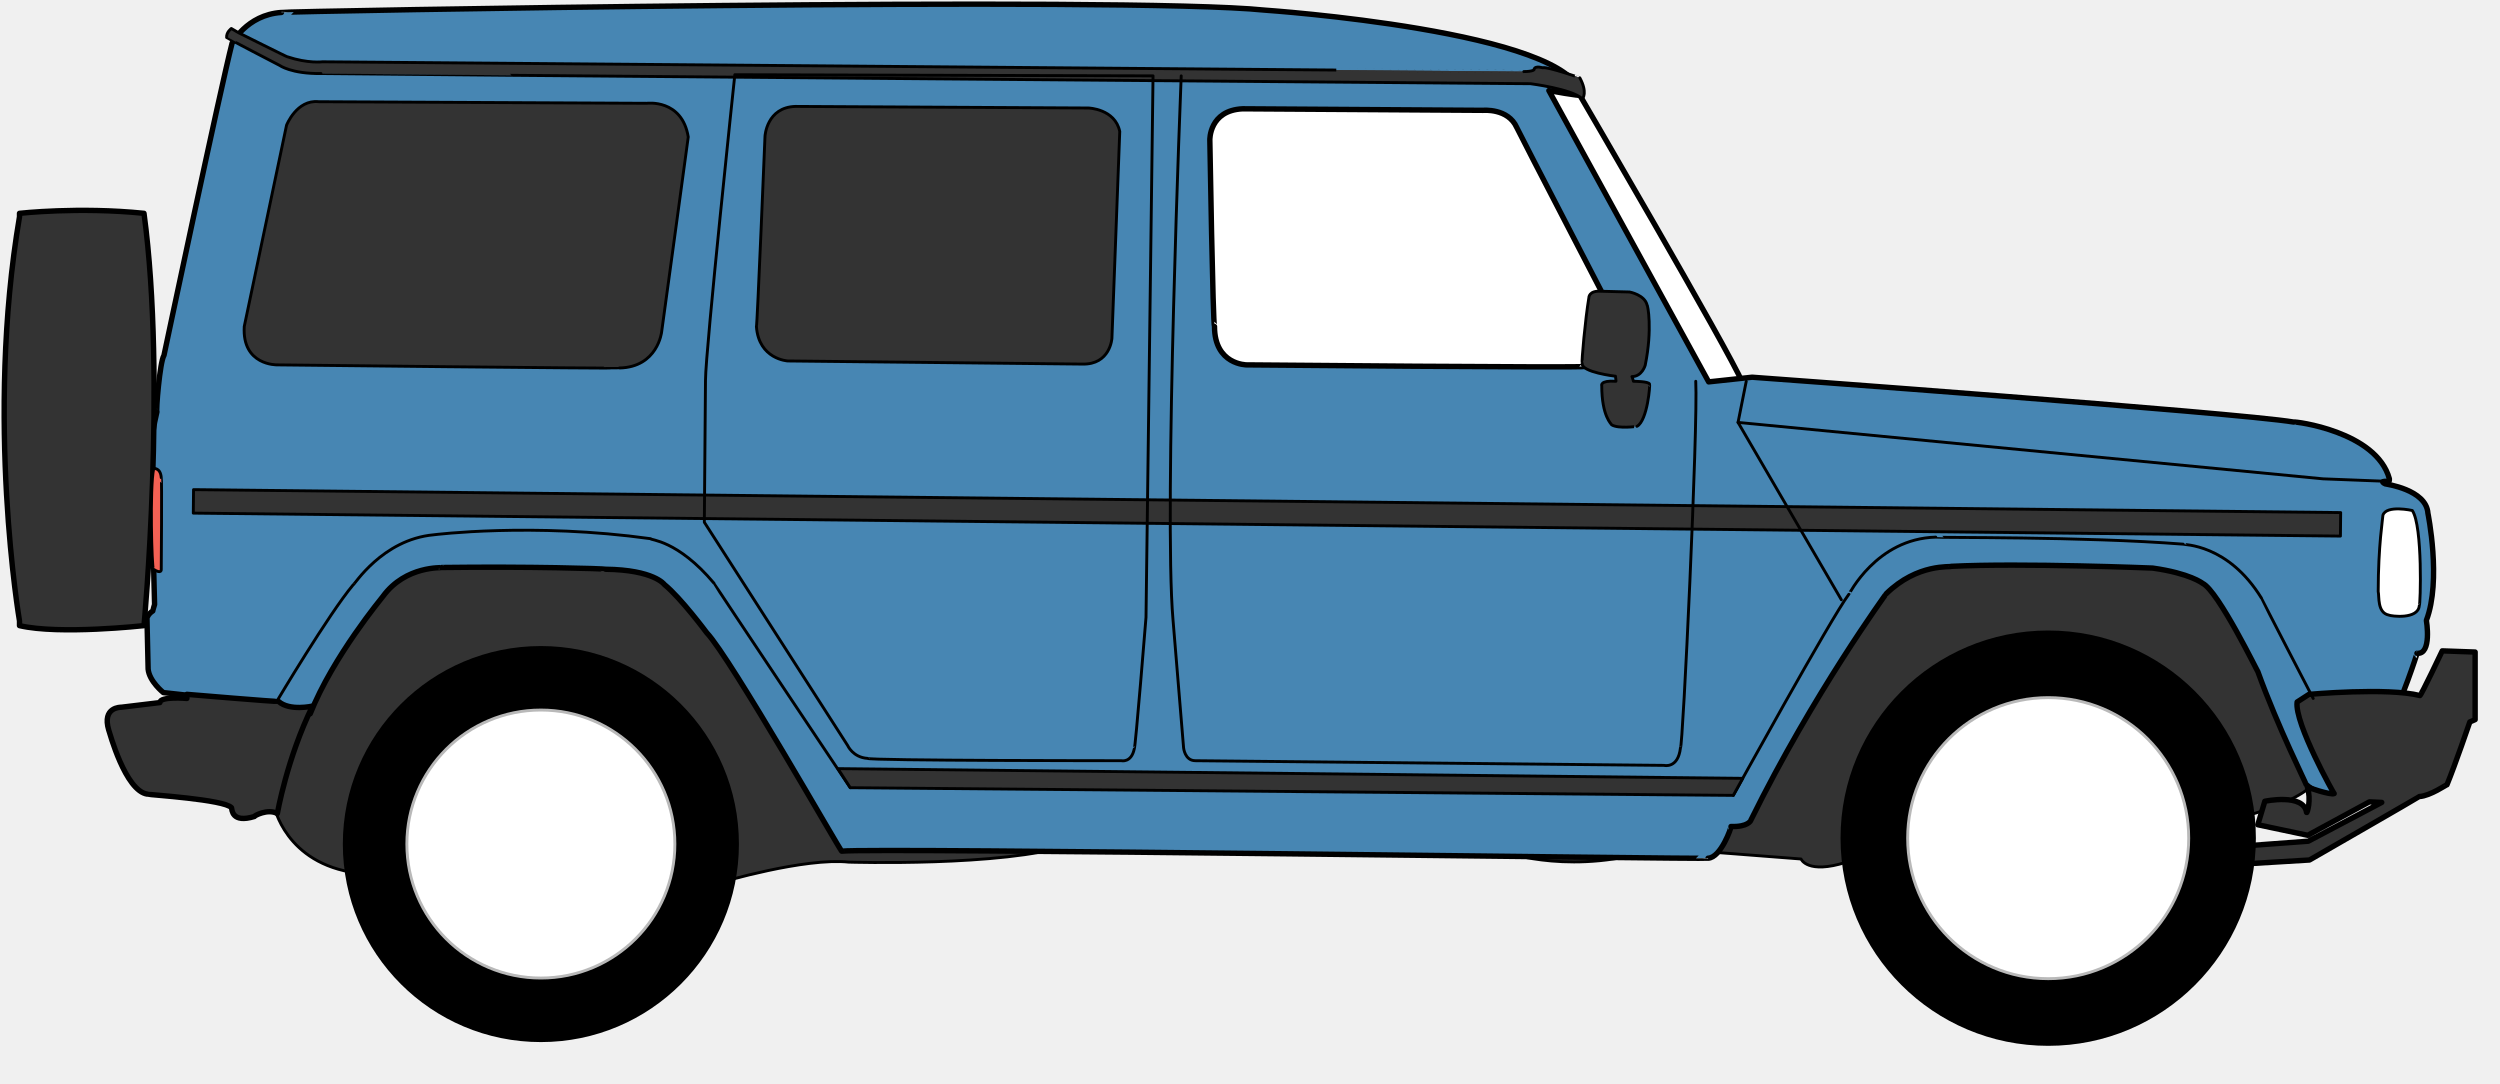
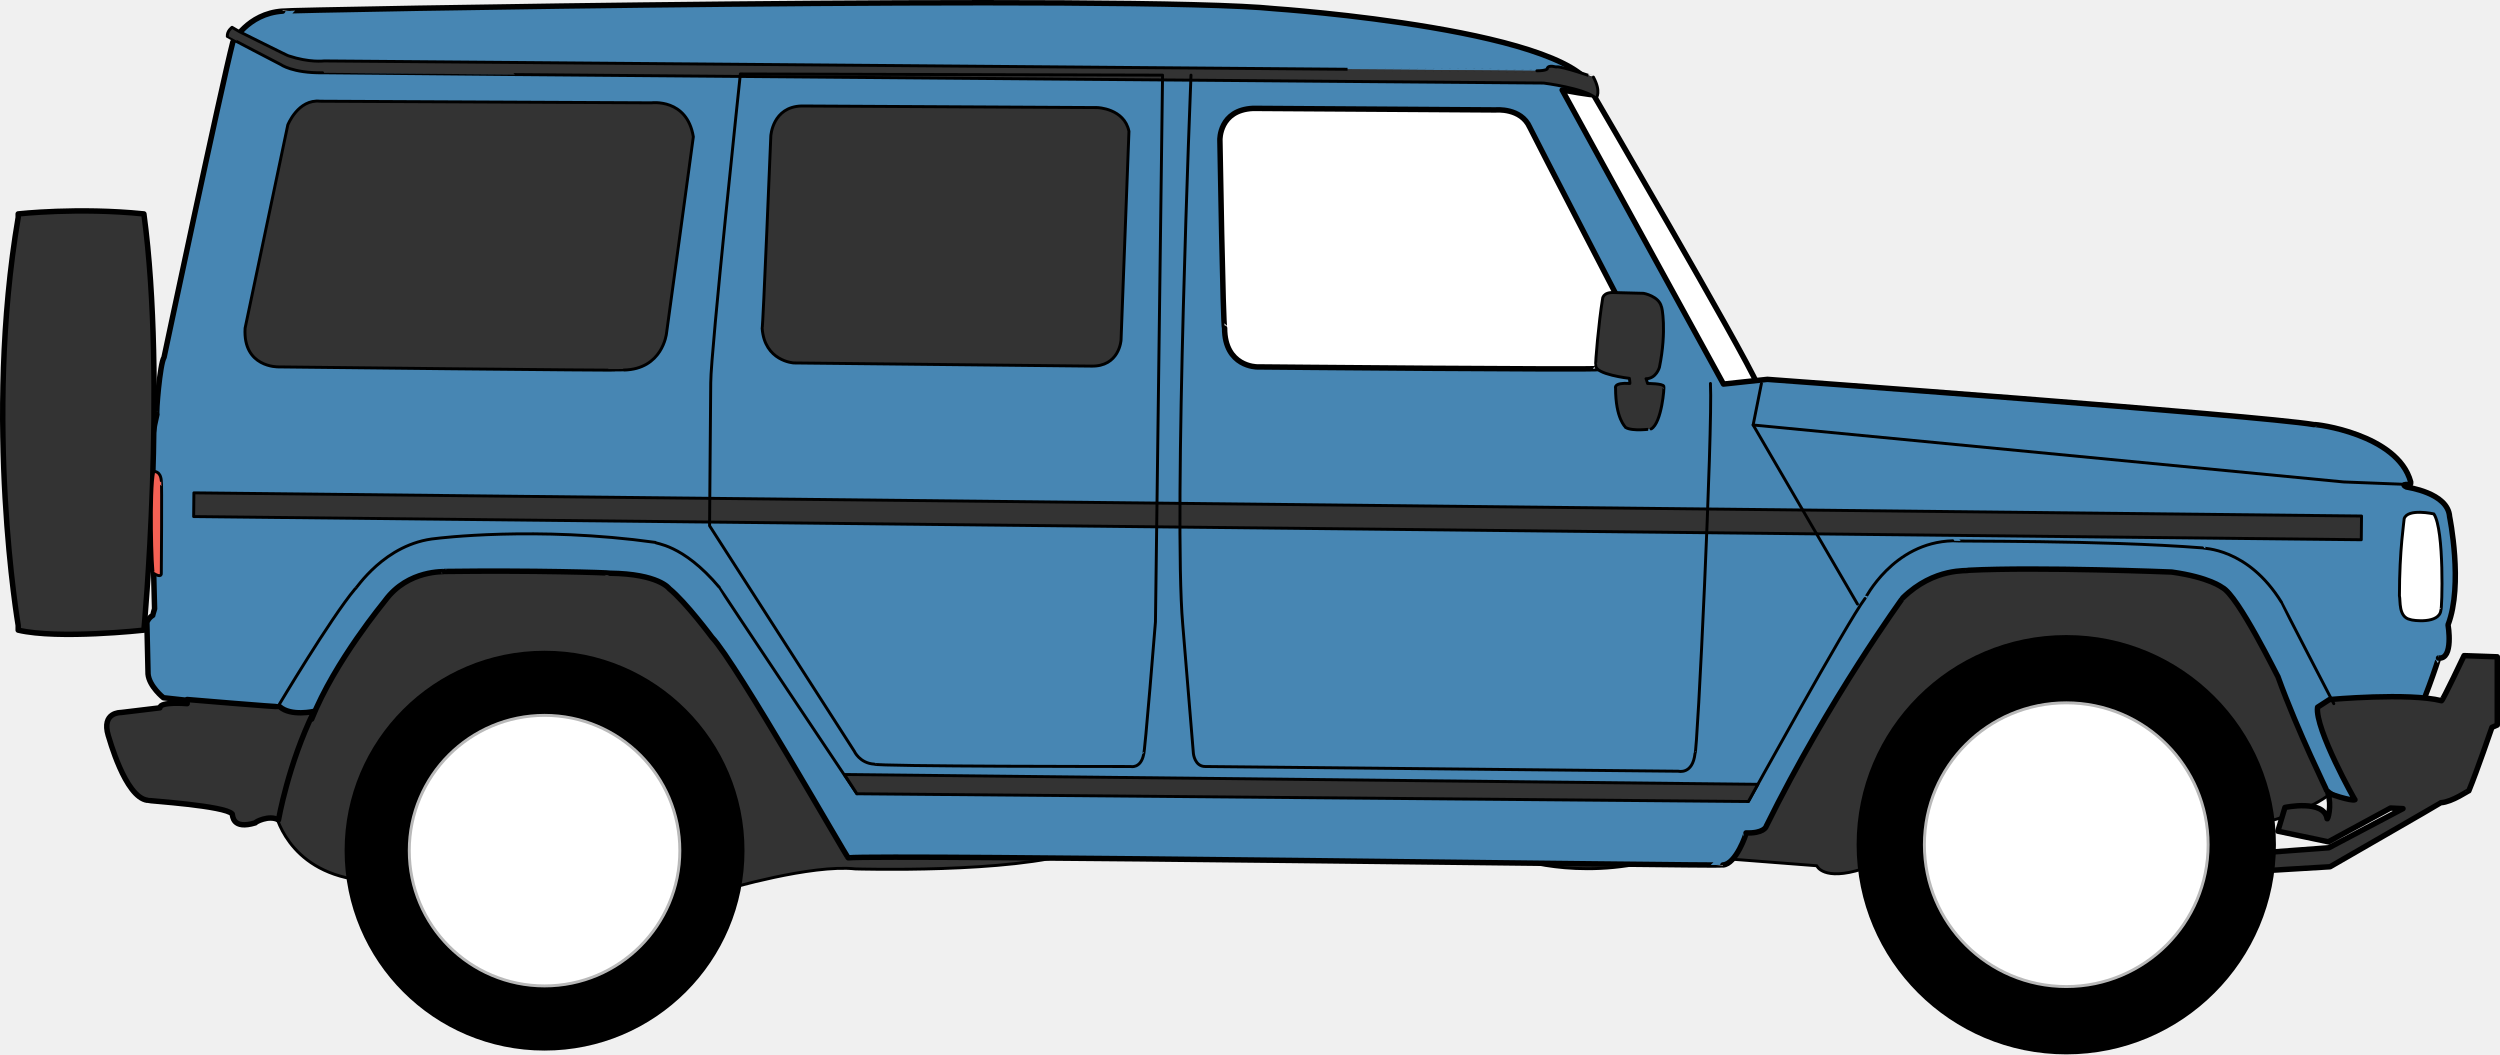
- <svg xmlns="http://www.w3.org/2000/svg" id="svg208" style="fill-rule:evenodd;clip-rule:evenodd;stroke-linecap:round;stroke-linejoin:round;" xml:space="preserve" version="1.1" viewBox="0 0 60 26" height="100%" width="100%">
-   <g id="cat_4x4_suv_crossover">
-     <g id="g61">
-       <clipPath id="_clip1">
-         <rect id="rect2" height="25.066" width="59.436" y="0.034" x="0.034" />
-       </clipPath>
-       <g id="g59" clip-path="url(#_clip1)">
-         <path id="path5" style="fill:url(#_Linear2);fill-rule:nonzero;" d="M36.708,1.934l4.018,7.4c0,0 1.099,-0.112 1.099,-0.141c-0.352,-0.817 -3.933,-6.949 -3.933,-6.949c-0.314,-0.281 -0.667,-0.339 -0.905,-0.339c-0.168,0 -0.279,0.029 -0.279,0.029Z" />
-         <path id="path7" style="fill:#ffffff;stroke:#000;stroke-width:0.13px" d="M37.892,2.244c0,0 3.581,6.132 3.933,6.949c0,0.029 -1.099,0.141 -1.099,0.141l-4.018,-7.4c0,0 0.649,-0.169 1.184,0.31Z" />
-         <path id="path9" style="fill:#333333;fill-rule:nonzero;stroke:#000;stroke-width:0.07px" d="M6.576,19.338c0,0 0.263,1.39 1.992,1.616l8.721,0.226c0,0 2.03,-0.602 3.082,-0.489c0,0 3.721,0.113 5.3,-0.413c0,0.037 10.488,0.188 10.488,0.188c0,0 1.654,0.564 3.646,-0.113c0.037,0 3.42,0.263 3.42,0.263c0,0 0.151,0.376 1.09,0.075c0.075,0.037 9.511,-1.09 9.511,-1.09c0,0 2.18,-0.526 1.879,-1.353c0,0.113 -1.203,-5.714 -1.203,-5.714l-12.254,-0.676l-35.785,0.488c0,0 -0.864,6.428 0.113,6.992Z" />
-         <path id="path11" style="fill:#4786b3;fill-rule:nonzero;fill-opacity:1" d="M6.755,0.299c-0.837,0.056 -1.185,0.744 -1.185,0.733c-0.282,1.102 -1.635,7.499 -1.635,7.499c-0.098,0.141 -0.197,1.353 -0.169,1.353c-0.324,1.339 -0.099,2.594 -0.084,2.608c-0.015,0.634 0.028,2.016 0.028,2.016c0,0 -0.043,0.141 -0.043,0.155c-0.112,0.07 -0.14,0.169 -0.14,0.169l0.028,1.226c0.028,0.297 0.366,0.564 0.366,0.564l0.508,0.056c0,0 0,0.437 -0.014,0.494c-0.014,0.056 3.03,-0.029 3.03,-0.042c0.55,-1.382 1.732,-2.793 1.748,-2.82c0.55,-0.747 1.424,-0.676 1.41,-0.691c2.1,-0.027 3.918,0.029 3.932,0.043c1.161,0.014 1.41,0.366 1.41,0.366c0.399,0.325 1.015,1.156 1.015,1.156c0.578,0.606 3.242,5.3 3.242,5.244c0.398,-0.046 6.484,0.016 11.969,0.078c4.625,0.052 8.823,0.104 8.823,0.091c0.31,-0.014 0.563,-0.747 0.55,-0.761c0.408,0.014 0.478,-0.141 0.478,-0.156c1.509,-3.058 3.257,-5.44 3.243,-5.426c0.761,-0.747 1.564,-0.635 1.564,-0.662c1.692,-0.085 4.835,0.042 4.835,0.042c0.902,0.127 1.198,0.366 1.198,0.366c0.374,0.176 1.34,2.166 1.325,2.115c0.494,1.367 1.184,2.734 1.156,2.706c0.338,0.338 1.212,0.352 1.212,0.352c0,0 0.903,-2.015 0.874,-2.015c0.17,-0.24 0.592,-1.48 0.578,-1.48c0.366,0.042 0.226,-0.79 0.226,-0.79c0.366,-0.958 0.038,-2.57 0.038,-2.57c-0.038,-0.574 -1.02,-0.7 -1.025,-0.705c-0.136,-0.065 0,-0.061 0,-0.061c0.146,0.014 0.085,-0.047 0.099,-0.061c-0.31,-1.142 -2.279,-1.381 -2.298,-1.362c-1.353,-0.226 -12.996,-1.076 -12.996,-1.076l-1.044,0.112l-3.834,-6.991c0,0 0.762,0.14 0.776,0.112c-0.211,-1.536 -7.598,-2.044 -7.598,-2.044c-1.021,-0.105 -3.703,-0.142 -6.91,-0.142c-7.068,0 -16.686,0.179 -16.686,0.199Zm-1.185,0.733c0,0 0.001,0 0.001,0c-0.001,0 -0.001,0 -0.001,0Z" />
-         <path id="path13" style="fill:none;stroke:#000;stroke-width:0.13px;" d="M3.935,8.531c0,0 1.354,-6.399 1.636,-7.499c-0.009,0.027 0.338,-0.677 1.184,-0.733c0,-0.029 20.326,-0.395 23.596,-0.056c0,0 7.386,0.507 7.598,2.043c-0.014,0.028 -0.776,-0.112 -0.776,-0.112l3.835,6.991l1.043,-0.112c0,0 11.643,0.85 12.996,1.076c0.019,-0.019 1.988,0.221 2.298,1.362c-0.014,0.014 0.047,0.075 -0.099,0.061c0,0 -0.136,-0.004 0,0.061c0.005,0.005 0.987,0.132 1.024,0.705c0,0 0.329,1.612 -0.037,2.57c0,0 0.14,0.832 -0.226,0.79c0.014,0 -0.408,1.241 -0.578,1.479c0.029,0 -0.874,2.016 -0.874,2.016c0,0 -0.874,-0.014 -1.212,-0.352c0.028,0.028 -0.662,-1.339 -1.156,-2.706c0.015,0.051 -0.951,-1.939 -1.325,-2.115c0,0 -0.296,-0.239 -1.198,-0.366c0,0 -3.143,-0.127 -4.835,-0.042c0,0.028 -0.803,-0.085 -1.564,0.662c0.014,-0.014 -1.734,2.368 -3.243,5.427c0,0.014 -0.07,0.169 -0.478,0.155c0.013,0.014 -0.24,0.747 -0.55,0.761c0,0.028 -20.059,-0.254 -20.792,-0.169c0,0.056 -2.664,-4.638 -3.242,-5.244c0,0 -0.616,-0.831 -1.015,-1.156c0,0 -0.249,-0.352 -1.41,-0.366c-0.014,-0.014 -1.832,-0.07 -3.932,-0.042c0.014,0.014 -0.86,-0.057 -1.41,0.69c-0.016,0.027 -1.198,1.438 -1.748,2.82c0,0.013 -3.044,0.098 -3.03,0.042c0.014,-0.056 0.014,-0.494 0.014,-0.494l-0.508,-0.056c0,0 -0.338,-0.268 -0.366,-0.564l-0.028,-1.226c0,0 0.028,-0.099 0.14,-0.169c0,-0.014 0.043,-0.156 0.043,-0.156c0,0 -0.043,-1.381 -0.028,-2.015c-0.015,-0.014 -0.24,-1.269 0.084,-2.608c-0.028,0 0.071,-1.212 0.169,-1.353Z" />
-         <path id="path15" style="fill:#333333;fill-rule:nonzero" d="M58.078,16.693c-0.775,-0.198 -2.664,-0.029 -2.664,-0.029l-0.283,0.184c-0.068,0.496 0.86,2.165 0.888,2.198c-0.07,0.041 -0.617,-0.137 -0.642,-0.162c0.097,0.31 -0.006,0.656 -0.02,0.614c-0.07,-0.466 -1.001,-0.268 -1.001,-0.268l-0.169,0.564l1.198,0.253l1.48,-0.803l0.297,0.014l-1.763,0.931l-1.888,0.141l0.056,0.422l1.861,-0.112c0,0 2.622,-1.509 2.635,-1.523c0.269,-0.014 0.663,-0.296 0.663,-0.282c0.198,-0.479 0.55,-1.508 0.55,-1.508l0.127,-0.056l0,-1.621l-0.789,-0.029c0,0 -0.508,1.072 -0.536,1.072Zm-2.701,2.191c0,-0.001 -0.001,-0.001 -0.001,-0.002c0,0 0,0.001 0.001,0.002Z" />
-         <clipPath id="_clip5">
-           <rect id="rect17" height="25.066" width="59.436" y="0.034" x="0.034" />
+ <svg xmlns="http://www.w3.org/2000/svg" id="svg208" style="clip-rule:evenodd;fill-rule:evenodd;stroke-linecap:round;stroke-linejoin:round" xml:space="preserve" version="1.1" viewBox="0 0 355.666 150" height="150" width="355.666">
+   <g transform="translate(-0.03530557,-0.03459962)" id="cat_4x4_suv_crossover">
+     <g transform="matrix(5.984345,0,0,5.984345,-0.1759751,-0.1724565)" id="g964">
+       <g id="g61">
+         <clipPath id="_clip1">
+           <rect x="0.034" y="0.034" width="59.436" height="25.066" id="rect2" />
        </clipPath>
-         <g id="g22" clip-path="url(#_clip5)">
-           <path id="path20" style="fill:none;stroke:#000;stroke-width:0.13px;" d="M55.131,16.848l0.283,-0.183c0,0 1.888,-0.17 2.664,0.028c0.028,0 0.536,-1.072 0.536,-1.072l0.789,0.028l0,1.622l-0.127,0.056c0,0 -0.352,1.029 -0.549,1.508c0,-0.014 -0.396,0.267 -0.663,0.282c-0.014,0.014 -2.636,1.523 -2.636,1.523l-1.861,0.112l-0.056,-0.423l1.888,-0.14l1.763,-0.931l-0.296,-0.014l-1.48,0.803l-1.199,-0.253l0.169,-0.564c0,0 0.931,-0.198 1.001,0.268c0.014,0.042 0.118,-0.306 0.019,-0.616c-0.014,0.014 0.573,0.207 0.644,0.164c0.014,0.043 -0.959,-1.691 -0.889,-2.198Z" />
+         <g clip-path="url(#_clip1)" id="g59">
+           <path d="m 36.708,1.934 4.018,7.4 c 0,0 1.099,-0.112 1.099,-0.141 C 41.473,8.376 37.892,2.244 37.892,2.244 37.578,1.963 37.225,1.905 36.987,1.905 c -0.168,0 -0.279,0.029 -0.279,0.029 z" style="fill:url(#_Linear2);fill-rule:nonzero" id="path5" />
+           <path d="m 37.892,2.244 c 0,0 3.581,6.132 3.933,6.949 0,0.029 -1.099,0.141 -1.099,0.141 l -4.018,-7.4 c 0,0 0.649,-0.169 1.184,0.31 z" style="fill:#ffffff;stroke:#000000;stroke-width:0.13px" id="path7" />
+           <path d="m 6.576,19.338 c 0,0 0.263,1.39 1.992,1.616 l 8.721,0.226 c 0,0 2.03,-0.602 3.082,-0.489 0,0 3.721,0.113 5.3,-0.413 0,0.037 10.488,0.188 10.488,0.188 0,0 1.654,0.564 3.646,-0.113 0.037,0 3.42,0.263 3.42,0.263 0,0 0.151,0.376 1.09,0.075 0.075,0.037 9.511,-1.09 9.511,-1.09 0,0 2.18,-0.526 1.879,-1.353 0,0.113 -1.203,-5.714 -1.203,-5.714 L 42.248,11.858 6.463,12.346 c 0,0 -0.864,6.428 0.113,6.992 z" style="fill:#333333;fill-rule:nonzero;stroke:#000000;stroke-width:0.07px" id="path9" />
+           <path d="M 6.755,0.299 C 5.918,0.355 5.57,1.043 5.57,1.032 5.288,2.134 3.935,8.531 3.935,8.531 3.837,8.672 3.738,9.884 3.766,9.884 c -0.324,1.339 -0.099,2.594 -0.084,2.608 -0.015,0.634 0.028,2.016 0.028,2.016 0,0 -0.043,0.141 -0.043,0.155 -0.112,0.07 -0.14,0.169 -0.14,0.169 l 0.028,1.226 c 0.028,0.297 0.366,0.564 0.366,0.564 l 0.508,0.056 c 0,0 0,0.437 -0.014,0.494 -0.014,0.056 3.03,-0.029 3.03,-0.042 0.55,-1.382 1.732,-2.793 1.748,-2.82 0.55,-0.747 1.424,-0.676 1.41,-0.691 2.1,-0.027 3.918,0.029 3.932,0.043 1.161,0.014 1.41,0.366 1.41,0.366 0.399,0.325 1.015,1.156 1.015,1.156 0.578,0.606 3.242,5.3 3.242,5.244 0.398,-0.046 6.484,0.016 11.969,0.078 4.625,0.052 8.823,0.104 8.823,0.091 0.31,-0.014 0.563,-0.747 0.55,-0.761 0.408,0.014 0.478,-0.141 0.478,-0.156 1.509,-3.058 3.257,-5.44 3.243,-5.426 0.761,-0.747 1.564,-0.635 1.564,-0.662 1.692,-0.085 4.835,0.042 4.835,0.042 0.902,0.127 1.198,0.366 1.198,0.366 0.374,0.176 1.34,2.166 1.325,2.115 0.494,1.367 1.184,2.734 1.156,2.706 0.338,0.338 1.212,0.352 1.212,0.352 0,0 0.903,-2.015 0.874,-2.015 0.17,-0.24 0.592,-1.48 0.578,-1.48 0.366,0.042 0.226,-0.79 0.226,-0.79 0.366,-0.958 0.038,-2.57 0.038,-2.57 -0.038,-0.574 -1.02,-0.7 -1.025,-0.705 -0.136,-0.065 0,-0.061 0,-0.061 0.146,0.014 0.085,-0.047 0.099,-0.061 C 57.035,10.349 55.066,10.11 55.047,10.129 53.694,9.903 42.051,9.053 42.051,9.053 L 41.007,9.165 37.173,2.174 c 0,0 0.762,0.14 0.776,0.112 C 37.738,0.75 30.351,0.242 30.351,0.242 29.33,0.137 26.648,0.1 23.441,0.1 16.373,0.1 6.755,0.279 6.755,0.299 Z M 5.57,1.032 c 0,0 10e-4,0 10e-4,0 -10e-4,0 -10e-4,0 -10e-4,0 z" style="fill:#4786b3;fill-opacity:1;fill-rule:nonzero" id="path11" />
+           <path d="m 3.935,8.531 c 0,0 1.354,-6.399 1.636,-7.499 -0.009,0.027 0.338,-0.677 1.184,-0.733 0,-0.029 20.326,-0.395 23.596,-0.056 0,0 7.386,0.507 7.598,2.043 -0.014,0.028 -0.776,-0.112 -0.776,-0.112 l 3.835,6.991 1.043,-0.112 c 0,0 11.643,0.85 12.996,1.076 0.019,-0.019 1.988,0.221 2.298,1.362 -0.014,0.014 0.047,0.075 -0.099,0.061 0,0 -0.136,-0.004 0,0.061 0.005,0.005 0.987,0.132 1.024,0.705 0,0 0.329,1.612 -0.037,2.57 0,0 0.14,0.832 -0.226,0.79 0.014,0 -0.408,1.241 -0.578,1.479 0.029,0 -0.874,2.016 -0.874,2.016 0,0 -0.874,-0.014 -1.212,-0.352 0.028,0.028 -0.662,-1.339 -1.156,-2.706 0.015,0.051 -0.951,-1.939 -1.325,-2.115 0,0 -0.296,-0.239 -1.198,-0.366 0,0 -3.143,-0.127 -4.835,-0.042 0,0.028 -0.803,-0.085 -1.564,0.662 0.014,-0.014 -1.734,2.368 -3.243,5.427 0,0.014 -0.07,0.169 -0.478,0.155 0.013,0.014 -0.24,0.747 -0.55,0.761 0,0.028 -20.059,-0.254 -20.792,-0.169 0,0.056 -2.664,-4.638 -3.242,-5.244 0,0 -0.616,-0.831 -1.015,-1.156 0,0 -0.249,-0.352 -1.41,-0.366 -0.014,-0.014 -1.832,-0.07 -3.932,-0.042 0.014,0.014 -0.86,-0.057 -1.41,0.69 -0.016,0.027 -1.198,1.438 -1.748,2.82 0,0.013 -3.044,0.098 -3.03,0.042 0.014,-0.056 0.014,-0.494 0.014,-0.494 L 3.921,16.622 c 0,0 -0.338,-0.268 -0.366,-0.564 L 3.527,14.832 c 0,0 0.028,-0.099 0.14,-0.169 0,-0.014 0.043,-0.156 0.043,-0.156 0,0 -0.043,-1.381 -0.028,-2.015 -0.015,-0.014 -0.24,-1.269 0.084,-2.608 -0.028,0 0.071,-1.212 0.169,-1.353 z" style="fill:none;stroke:#000000;stroke-width:0.13px" id="path13" />
+           <path d="m 58.078,16.693 c -0.775,-0.198 -2.664,-0.029 -2.664,-0.029 l -0.283,0.184 c -0.068,0.496 0.86,2.165 0.888,2.198 -0.07,0.041 -0.617,-0.137 -0.642,-0.162 0.097,0.31 -0.006,0.656 -0.02,0.614 -0.07,-0.466 -1.001,-0.268 -1.001,-0.268 l -0.169,0.564 1.198,0.253 1.48,-0.803 0.297,0.014 -1.763,0.931 -1.888,0.141 0.056,0.422 1.861,-0.112 c 0,0 2.622,-1.509 2.635,-1.523 0.269,-0.014 0.663,-0.296 0.663,-0.282 0.198,-0.479 0.55,-1.508 0.55,-1.508 l 0.127,-0.056 V 15.65 l -0.789,-0.029 c 0,0 -0.508,1.072 -0.536,1.072 z m -2.701,2.191 c 0,-0.001 -0.001,-0.001 -0.001,-0.002 0,0 0,10e-4 0.001,0.002 z" style="fill:#333333;fill-rule:nonzero" id="path15" />
+           <clipPath id="_clip5">
+             <rect x="0.034" y="0.034" width="59.436" height="25.066" id="rect17" />
+           </clipPath>
+           <g clip-path="url(#_clip5)" id="g22">
+             <path d="m 55.131,16.848 0.283,-0.183 c 0,0 1.888,-0.17 2.664,0.028 0.028,0 0.536,-1.072 0.536,-1.072 l 0.789,0.028 v 1.622 l -0.127,0.056 c 0,0 -0.352,1.029 -0.549,1.508 0,-0.014 -0.396,0.267 -0.663,0.282 -0.014,0.014 -2.636,1.523 -2.636,1.523 l -1.861,0.112 -0.056,-0.423 1.888,-0.14 1.763,-0.931 -0.296,-0.014 -1.48,0.803 -1.199,-0.253 0.169,-0.564 c 0,0 0.931,-0.198 1.001,0.268 0.014,0.042 0.118,-0.306 0.019,-0.616 -0.014,0.014 0.573,0.207 0.644,0.164 0.014,0.043 -0.959,-1.691 -0.889,-2.198 z" style="fill:none;stroke:#000000;stroke-width:0.13px" id="path20" />
+           </g>
+           <path d="m 29.036,3.362 c 0,0 0.075,4.474 0.112,4.474 0,0.921 0.771,0.921 0.771,0.921 0,0 8.138,0.074 8.138,0.037 1.09,-0.019 0.94,-0.714 0.94,-0.714 0,0 -2.575,-4.962 -2.594,-5.018 -0.207,-0.47 -0.808,-0.414 -0.808,-0.414 l -5.77,-0.037 c -0.809,0.038 -0.789,0.751 -0.789,0.751 z" style="fill:#ffffff;fill-rule:nonzero" id="path24" />
+           <path d="m 29.825,2.611 5.77,0.037 c 0,0 0.601,-0.056 0.808,0.414 0.019,0.056 2.594,5.018 2.594,5.018 0,0 0.15,0.695 -0.94,0.714 0,0.038 -8.138,-0.037 -8.138,-0.037 0,0 -0.771,0 -0.771,-0.921 -0.037,0 -0.112,-4.474 -0.112,-4.474 0,0 -0.019,-0.713 0.789,-0.751 z" style="fill:none;stroke:#000000;stroke-width:0.13px" id="path26" />
+           <path d="m 18.36,3.269 c 0,0 -0.188,4.604 -0.207,4.567 0.057,0.789 0.752,0.826 0.752,0.826 l 7.067,0.076 c 0.676,0.019 0.714,-0.621 0.714,-0.621 0,0 0.188,-4.924 0.188,-4.961 C 26.761,2.611 26.122,2.592 26.122,2.592 L 19.093,2.554 C 18.398,2.573 18.36,3.269 18.36,3.269 Z" style="fill:#333333;fill-opacity:1;fill-rule:nonzero" id="path28" />
+           <path d="m 19.093,2.554 7.029,0.038 c 0,0 0.64,0.019 0.752,0.564 0,0.037 -0.188,4.962 -0.188,4.962 0,0 -0.037,0.639 -0.714,0.62 L 18.906,8.663 c 0,0 -0.696,-0.038 -0.752,-0.827 0.018,0.037 0.206,-4.567 0.206,-4.567 0,0 0.038,-0.696 0.733,-0.715 z" style="fill:none;stroke:#000000;stroke-width:0.07px" id="path30" />
+           <path d="M 6.877,3.005 5.862,7.836 c -0.057,0.939 0.789,0.921 0.789,0.921 0,0 8.195,0.093 8.213,0.075 0.921,-0.019 1.015,-0.865 1.015,-0.865 0,0 0.639,-4.661 0.639,-4.68 -0.15,-0.92 -0.996,-0.808 -0.996,-0.808 L 7.647,2.441 C 7.624,2.439 7.602,2.438 7.58,2.438 7.1,2.438 6.877,3.005 6.877,3.005 Z" style="fill:#333333;fill-opacity:1;fill-rule:nonzero" id="path32" />
+           <g id="g45">
+             <clipPath id="_clip9">
+               <rect x="0.034" y="0.034" width="59.436" height="25.066" id="rect34" />
+             </clipPath>
+             <g clip-path="url(#_clip9)" id="g43">
+               <path d="m 7.647,2.441 7.875,0.038 c 0,0 0.846,-0.112 0.996,0.808 0,0.019 -0.639,4.68 -0.639,4.68 0,0 -0.094,0.846 -1.015,0.865 C 14.846,8.85 6.651,8.757 6.651,8.757 c 0,0 -0.846,0.018 -0.789,-0.921 L 6.877,3.005 c 0,0 0.244,-0.62 0.77,-0.564 z" style="fill:none;stroke:#000000;stroke-width:0.07px" id="path37" />
+               <path d="m 8.228,20.257 c 0,-2.625 2.128,-4.752 4.753,-4.752 2.624,0 4.753,2.127 4.753,4.752 0,2.625 -2.129,4.753 -4.753,4.753 -2.625,0 -4.753,-2.128 -4.753,-4.753" style="fill-rule:nonzero" id="path39" />
+               <path d="m 44.173,20.115 c 0,-2.752 2.231,-4.983 4.984,-4.983 2.753,0 4.984,2.231 4.984,4.983 0,2.754 -2.231,4.985 -4.984,4.985 -2.753,0 -4.984,-2.231 -4.984,-4.985" style="fill-rule:nonzero" id="path41" />
+             </g>
+           </g>
+           <path d="m 9.765,20.257 c 0,1.776 1.44,3.216 3.216,3.216 1.776,0 3.216,-1.44 3.216,-3.216 0,-1.776 -1.44,-3.216 -3.216,-3.216 -1.776,0 -3.216,1.44 -3.216,3.216 z" style="fill:#ffffff;fill-rule:nonzero" id="path47" />
+           <path d="m 9.765,20.257 c 0,-1.776 1.44,-3.216 3.216,-3.216 1.776,0 3.216,1.44 3.216,3.216 0,1.776 -1.44,3.216 -3.216,3.216 -1.776,0 -3.216,-1.44 -3.216,-3.216 z" style="fill:none;stroke:#b9b9b9;stroke-width:0.07px" id="path49" />
+           <path d="m 45.784,20.116 c 0,1.863 1.51,3.372 3.373,3.372 1.863,0 3.373,-1.509 3.373,-3.372 0,-1.862 -1.51,-3.373 -3.373,-3.373 -1.863,0 -3.373,1.511 -3.373,3.373 z" style="fill:#ffffff;fill-rule:nonzero" id="path51" />
+           <path d="m 45.784,20.116 c 0,-1.862 1.51,-3.373 3.374,-3.373 1.862,0 3.371,1.511 3.371,3.373 0,1.863 -1.509,3.372 -3.371,3.372 -1.864,0 -3.374,-1.509 -3.374,-3.372 z" style="fill:none;stroke:#b9b9b9;stroke-width:0.07px" id="path53" />
+           <path d="m 4.485,16.763 c 0,0 -0.648,-0.057 -0.648,0.099 l -0.93,0.112 c 0,0 -0.466,-0.014 -0.297,0.55 0.014,0.029 0.395,1.466 0.931,1.536 0.028,0.015 1.846,0.127 2.016,0.325 0.014,0.042 0,0.381 0.549,0.211 -0.014,-0.014 0.324,-0.197 0.55,-0.07 0,0 0.23,-1.326 0.845,-2.58 0,0 -0.549,0.127 -0.817,-0.113 -0.028,0.015 -2.199,-0.169 -2.199,-0.169 z" style="fill:#333333;fill-rule:nonzero" id="path55" />
+           <path d="m 7.501,16.946 c 0,0 -0.549,0.127 -0.817,-0.112 -0.028,0.014 -2.199,-0.17 -2.199,-0.17 v 0.099 c 0,0 -0.648,-0.057 -0.648,0.099 l -0.93,0.112 c 0,0 -0.466,-0.013 -0.297,0.55 0.014,0.029 0.395,1.466 0.931,1.536 0.028,0.015 1.846,0.128 2.015,0.325 0.014,0.042 0,0.38 0.55,0.211 -0.014,-0.014 0.324,-0.197 0.55,-0.07 0,0 0.23,-1.326 0.845,-2.58 z" style="fill:none;stroke:#000000;stroke-width:0.13px" id="path57" />
        </g>
-         <path id="path24" style="fill:#ffffff;fill-rule:nonzero" d="M29.036,3.362c0,0 0.075,4.474 0.112,4.474c0,0.921 0.771,0.921 0.771,0.921c0,0 8.138,0.074 8.138,0.037c1.09,-0.019 0.94,-0.714 0.94,-0.714c0,0 -2.575,-4.962 -2.594,-5.018c-0.207,-0.47 -0.808,-0.414 -0.808,-0.414l-5.77,-0.037c-0.809,0.038 -0.789,0.751 -0.789,0.751Z" />
-         <path id="path26" style="fill:none;stroke:#000;stroke-width:0.13px;" d="M29.825,2.611l5.77,0.037c0,0 0.601,-0.056 0.808,0.414c0.019,0.056 2.594,5.018 2.594,5.018c0,0 0.15,0.695 -0.94,0.714c0,0.038 -8.138,-0.037 -8.138,-0.037c0,0 -0.771,0 -0.771,-0.921c-0.037,0 -0.112,-4.474 -0.112,-4.474c0,0 -0.019,-0.713 0.789,-0.751Z" />
-         <path id="path28" style="fill:#333333;fill-rule:nonzero;fill-opacity:1" d="M18.36,3.269c0,0 -0.188,4.604 -0.207,4.567c0.057,0.789 0.752,0.826 0.752,0.826l7.067,0.076c0.676,0.019 0.714,-0.621 0.714,-0.621c0,0 0.188,-4.924 0.188,-4.961c-0.113,-0.545 -0.752,-0.564 -0.752,-0.564l-7.029,-0.038c-0.695,0.019 -0.733,0.715 -0.733,0.715Z" />
-         <path id="path30" style="fill:none;stroke:#000;stroke-width:0.07px;" d="M19.093,2.554l7.029,0.038c0,0 0.64,0.019 0.752,0.564c0,0.037 -0.188,4.962 -0.188,4.962c0,0 -0.037,0.639 -0.714,0.62l-7.066,-0.075c0,0 -0.696,-0.038 -0.752,-0.827c0.018,0.037 0.206,-4.567 0.206,-4.567c0,0 0.038,-0.696 0.733,-0.715Z" />
-         <path id="path32" style="fill:#333333;fill-rule:nonzero;fill-opacity:1" d="M6.877,3.005l-1.015,4.831c-0.057,0.939 0.789,0.921 0.789,0.921c0,0 8.195,0.093 8.213,0.075c0.921,-0.019 1.015,-0.865 1.015,-0.865c0,0 0.639,-4.661 0.639,-4.68c-0.15,-0.92 -0.996,-0.808 -0.996,-0.808l-7.875,-0.038c-0.023,-0.002 -0.045,-0.003 -0.067,-0.003c-0.48,0 -0.703,0.567 -0.703,0.567Z" />
-         <g id="g45">
-           <clipPath id="_clip9">
-             <rect id="rect34" height="25.066" width="59.436" y="0.034" x="0.034" />
+       </g>
+       <path d="m 0.468,5.12 v 0.084 c -0.827,4.869 0,9.698 0,9.698 v 0.113 c 0.958,0.226 2.988,0 2.988,0 0,0 0.545,-5.864 0,-9.895 C 2.936,5.067 2.431,5.049 1.988,5.049 1.103,5.049 0.468,5.12 0.468,5.12 Z" style="fill:#333333;fill-rule:nonzero" id="path63" />
+       <g id="g116">
+         <clipPath id="_clip14">
+           <rect x="0.034" y="0.034" width="59.436" height="25.066" id="rect65" />
+         </clipPath>
+         <g clip-path="url(#_clip14)" id="g114">
+           <path d="m 3.456,15.015 c 0,0 -2.03,0.225 -2.988,0 v -0.113 c 0,0 -0.827,-4.83 0,-9.698 V 5.12 c 0,0 1.428,-0.16 2.988,0 0.545,4.031 0,9.895 0,9.895 z" style="fill:none;stroke:#000000;stroke-width:0.13px" id="path68" />
+           <clipPath id="_clip15">
+             <path d="M 4.639,12.315 56.17,12.866 56.176,12.302 4.645,11.751 Z" id="path70" />
          </clipPath>
-           <g id="g43" clip-path="url(#_clip9)">
-             <path id="path37" style="fill:none;stroke:#000;stroke-width:0.07px;" d="M7.647,2.441l7.875,0.038c0,0 0.846,-0.112 0.996,0.808c0,0.019 -0.639,4.68 -0.639,4.68c0,0 -0.094,0.846 -1.015,0.865c-0.018,0.018 -8.213,-0.075 -8.213,-0.075c0,0 -0.846,0.018 -0.789,-0.921l1.015,-4.831c0,0 0.244,-0.62 0.77,-0.564Z" />
-             <path id="path39" style="fill-rule:nonzero;" d="M8.228,20.257c0,-2.625 2.128,-4.752 4.753,-4.752c2.624,0 4.753,2.127 4.753,4.752c0,2.625 -2.129,4.753 -4.753,4.753c-2.625,0 -4.753,-2.128 -4.753,-4.753" />
-             <path id="path41" style="fill-rule:nonzero;" d="M44.173,20.115c0,-2.752 2.231,-4.983 4.984,-4.983c2.753,0 4.984,2.231 4.984,4.983c0,2.754 -2.231,4.985 -4.984,4.985c-2.753,0 -4.984,-2.231 -4.984,-4.985" />
+           <g clip-path="url(#_clip15)" id="g75">
+             <path d="m 4.639,12.315 0.006,-0.564 51.531,0.551 -0.006,0.564 z" style="fill:url(#_Linear16);fill-rule:nonzero" id="path73" />
          </g>
+           <path d="M 56.17,12.866 4.639,12.315 4.645,11.751 56.176,12.302 Z" style="fill:#333333;stroke:#000000;stroke-width:0.07px" id="path77" />
+           <clipPath id="_clip17">
+             <path d="m 57.19,12.365 c 0,0.056 -0.113,0.733 -0.113,1.832 0.028,0.113 -0.028,0.508 0.254,0.565 0.056,0.028 0.704,0.112 0.732,-0.226 0.029,0 0.085,-1.917 -0.168,-2.284 0,0 -0.172,-0.039 -0.347,-0.039 -0.158,0 -0.318,0.032 -0.358,0.152 z" id="path79" />
+           </clipPath>
+           <g clip-path="url(#_clip17)" id="g84" style="fill:#ffffff">
+             <path d="m 57.047,14.863 0.029,-2.657 1.076,0.012 -0.028,2.657 z" style="fill:#ffffff;fill-rule:nonzero" id="path82" />
+           </g>
+           <path d="m 57.895,12.252 c 0,0 -0.621,-0.14 -0.705,0.113 0,0.056 -0.113,0.733 -0.113,1.832 0.028,0.113 -0.028,0.508 0.254,0.565 0.056,0.028 0.704,0.112 0.732,-0.226 0.029,0 0.085,-1.917 -0.168,-2.284 z" style="fill:none;stroke:#000000;stroke-width:0.07px" id="path86" />
+           <path d="m 3.689,11.244 c 0,0 0.162,-0.025 0.181,0.219 0.018,0 0,2.199 0,2.199 0,0 0.018,0.131 -0.188,0 C 3.644,13.643 3.59,11.703 3.689,11.244 Z" style="fill:#f46154;fill-rule:nonzero;stroke:#000000;stroke-width:0.07px" id="path88" />
+           <path d="m 5.439,0.9 c 0,0.01 1.268,0.668 1.268,0.668 0,0 0.282,0.206 0.997,0.197 0,0.009 29.028,0.244 29.028,0.244 0,0 0.977,0.123 1.24,0.358 0.019,0 0.132,-0.151 -0.056,-0.499 0.009,0 -0.752,-0.263 -0.884,-0.244 0.007,0.007 -0.014,10e-4 -0.044,-0.006 -0.056,-0.011 -0.147,-0.023 -0.171,0.044 0.018,0.009 -0.029,0.056 -0.245,0.056 0.009,0 -28.831,-0.235 -28.831,-0.235 0,0 -0.347,0.047 -0.85,-0.122 C 6.914,1.379 5.73,0.788 5.73,0.788 L 5.552,0.684 c 0,0 -0.122,0.085 -0.113,0.216 z" style="fill:url(#_Linear19);fill-rule:nonzero" id="path90" />
+           <path d="M 5.73,0.788 5.552,0.684 c 0,0 -0.122,0.085 -0.113,0.216 0,0.01 1.269,0.668 1.269,0.668 0,0 0.281,0.206 0.996,0.197 0,0.009 29.028,0.244 29.028,0.244 0,0 0.977,0.123 1.24,0.358 0.019,0 0.132,-0.151 -0.056,-0.499 0.009,0 -0.752,-0.263 -0.883,-0.244 0.018,0.019 -0.179,-0.066 -0.216,0.038 0.018,0.009 -0.029,0.056 -0.245,0.056 0.009,0 -28.831,-0.235 -28.831,-0.235 0,0 -0.347,0.047 -0.85,-0.122 C 6.914,1.38 5.73,0.788 5.73,0.788 Z" style="fill:#333333;stroke:#000000;stroke-width:0.07px" id="path92" />
+           <path d="m 28.349,1.821 c 0,0 -0.422,10.46 -0.197,13.053 0,0.028 0.254,3.073 0.254,3.073 0,0 0.028,0.31 0.282,0.31 0.028,0 11.248,0.112 11.248,0.112 0,0 0.339,0.086 0.395,-0.422 0.057,0.028 0.423,-7.724 0.367,-8.796" style="fill:none;stroke:#000000;stroke-width:0.07px" id="path94" />
+           <path d="M 44.193,14.395 41.713,10.138 41.91,9.151" style="fill:none;stroke:#000000;stroke-width:0.07px" id="path96" />
+           <path d="M 57.19,11.548 55.752,11.492 41.712,10.138" style="fill:none;stroke:#000000;stroke-width:0.07px" id="path98" />
+           <path d="m 17.636,1.793 c 0,0 -0.704,6.625 -0.704,7.33 0,-0.056 -0.028,3.411 -0.028,3.411 l 3.439,5.357 c 0,0 0.127,0.289 0.479,0.31 0,0.056 6.09,0.056 6.09,0.056 0,0 0.239,0.056 0.31,-0.282 0.028,0 0.282,-3.157 0.282,-3.157 L 27.673,1.821 Z" style="fill:none;stroke:#000000;stroke-width:0.07px" id="path100" />
+           <path d="m 41.599,19.089 c 0,0 2.359,-4.281 2.773,-4.826 0,0.019 0.657,-1.334 2.086,-1.372 0,0.019 3.533,-0.019 5.939,0.169 0,0.019 1.071,-0.019 1.88,1.298 0,0.018 1.24,2.405 1.24,2.405" style="fill:none;stroke:#000000;stroke-width:0.07px" id="path102" />
+           <path d="m 6.651,16.819 c 0,0 1.241,-2.086 1.823,-2.781 0.019,0.018 0.696,-1.091 1.936,-1.203 0,0 2.368,-0.301 5.206,0.094 -0.019,0.037 0.639,0.018 1.522,1.071 0,0.019 3.268,4.905 3.268,4.905" style="fill:none;stroke:#000000;stroke-width:0.07px" id="path104" />
+           <path d="M 20.406,18.905 41.599,19.089 41.825,18.68 20.11,18.447 Z" style="fill:url(#_Linear20);fill-rule:nonzero" id="path106" />
+           <path d="M 20.11,18.447 41.825,18.68 41.599,19.089 20.406,18.905 Z" style="fill:#333333;stroke:#000000;stroke-width:0.07px" id="path108" />
+           <path d="m 38.132,7.15 c -0.085,0.507 -0.179,1.55 -0.16,1.569 -0.028,0.216 0.799,0.31 0.799,0.31 0,0 0.019,0.132 0.01,0.122 -0.21,-0.014 -0.292,0.018 -0.324,0.05 -0.027,0.029 -0.014,0.058 -0.014,0.054 0,0.742 0.234,0.92 0.234,0.939 0.16,0.104 0.62,0.038 0.611,0.038 0.254,-0.141 0.319,-1.015 0.301,-1.015 -0.019,-0.066 -0.386,-0.066 -0.386,-0.066 0,0 -0.028,-0.103 -0.037,-0.112 0.244,0 0.319,-0.273 0.319,-0.273 0.179,-0.874 0.057,-1.457 0.048,-1.438 -0.057,-0.254 -0.424,-0.32 -0.424,-0.32 L 38.423,6.99 c -0.015,-0.001 -0.03,-0.002 -0.044,-0.002 -0.247,0 -0.247,0.152 -0.247,0.162 z" style="fill:#333333;fill-rule:nonzero" id="path110" />
+           <path d="m 38.423,6.99 0.686,0.018 c 0,0 0.367,0.066 0.423,0.32 0.01,-0.018 0.132,0.564 -0.047,1.438 0,0 -0.075,0.272 -0.319,0.272 0.009,0.01 0.037,0.113 0.037,0.113 0,0 0.367,0 0.386,0.066 0.018,0 -0.047,0.874 -0.301,1.015 0.009,0 -0.451,0.066 -0.611,-0.038 0,-0.018 -0.235,-0.197 -0.235,-0.939 0,0.009 -0.056,-0.132 0.339,-0.104 0.009,0.01 -0.01,-0.122 -0.01,-0.122 0,0 -0.827,-0.094 -0.799,-0.31 -0.019,-0.019 0.075,-1.062 0.16,-1.569 0,-0.01 0,-0.179 0.291,-0.16 z" style="fill:none;stroke:#000000;stroke-width:0.07px" id="path112" />
        </g>
-         <path id="path47" style="fill:#ffffff;fill-rule:nonzero" d="M9.765,20.257c0,1.776 1.44,3.216 3.216,3.216c1.776,0 3.216,-1.44 3.216,-3.216c0,-1.776 -1.44,-3.216 -3.216,-3.216c-1.776,0 -3.216,1.44 -3.216,3.216Z" />
-         <path id="path49" style="fill:none;stroke:#b9b9b9;stroke-width:0.07px;" d="M9.765,20.257c0,-1.776 1.44,-3.216 3.216,-3.216c1.776,0 3.216,1.44 3.216,3.216c0,1.776 -1.44,3.216 -3.216,3.216c-1.776,0 -3.216,-1.44 -3.216,-3.216Z" />
-         <path id="path51" style="fill:#ffffff;fill-rule:nonzero" d="M45.784,20.116c0,1.863 1.51,3.372 3.373,3.372c1.863,0 3.373,-1.509 3.373,-3.372c0,-1.862 -1.51,-3.373 -3.373,-3.373c-1.863,0 -3.373,1.511 -3.373,3.373Z" />
-         <path id="path53" style="fill:none;stroke:#b9b9b9;stroke-width:0.07px;" d="M45.784,20.116c0,-1.862 1.51,-3.373 3.374,-3.373c1.862,0 3.371,1.511 3.371,3.373c0,1.863 -1.509,3.372 -3.371,3.372c-1.864,0 -3.374,-1.509 -3.374,-3.372Z" />
-         <path id="path55" style="fill:#333333;fill-rule:nonzero" d="M4.485,16.763c0,0 -0.648,-0.057 -0.648,0.099l-0.93,0.112c0,0 -0.466,-0.014 -0.297,0.55c0.014,0.029 0.395,1.466 0.931,1.536c0.028,0.015 1.846,0.127 2.016,0.325c0.014,0.042 0,0.381 0.549,0.211c-0.014,-0.014 0.324,-0.197 0.55,-0.07c0,0 0.23,-1.326 0.845,-2.58c0,0 -0.549,0.127 -0.817,-0.113c-0.028,0.015 -2.199,-0.169 -2.199,-0.169l0,0.099Z" />
-         <path id="path57" style="fill:none;stroke:#000;stroke-width:0.13px;" d="M7.501,16.946c0,0 -0.549,0.127 -0.817,-0.112c-0.028,0.014 -2.199,-0.17 -2.199,-0.17l0,0.099c0,0 -0.648,-0.057 -0.648,0.099l-0.93,0.112c0,0 -0.466,-0.013 -0.297,0.55c0.014,0.029 0.395,1.466 0.931,1.536c0.028,0.015 1.846,0.128 2.015,0.325c0.014,0.042 0,0.38 0.55,0.211c-0.014,-0.014 0.324,-0.197 0.55,-0.07c0,0 0.23,-1.326 0.845,-2.58Z" />
-       </g>
-     </g>
-     <path id="path63" style="fill:#333333;fill-rule:nonzero" d="M0.468,5.12l0,0.084c-0.827,4.869 0,9.698 0,9.698l0,0.113c0.958,0.226 2.988,0 2.988,0c0,0 0.545,-5.864 0,-9.895c-0.52,-0.053 -1.025,-0.071 -1.468,-0.071c-0.885,0 -1.52,0.071 -1.52,0.071Z" />
-     <g id="g116">
-       <clipPath id="_clip14">
-         <rect id="rect65" height="25.066" width="59.436" y="0.034" x="0.034" />
-       </clipPath>
-       <g id="g114" clip-path="url(#_clip14)">
-         <path id="path68" style="fill:none;stroke:#000;stroke-width:0.13px;" d="M3.456,15.015c0,0 -2.03,0.225 -2.988,0l0,-0.113c0,0 -0.827,-4.83 0,-9.698l0,-0.084c0,0 1.428,-0.16 2.988,0c0.545,4.031 0,9.895 0,9.895Z" />
-         <clipPath id="_clip15">
-           <path id="path70" d="M4.639,12.315l51.531,0.551l0.006,-0.564l-51.531,-0.551l-0.006,0.564Z" />
-         </clipPath>
-         <g id="g75" clip-path="url(#_clip15)">
-           <path id="path73" style="fill:url(#_Linear16);fill-rule:nonzero;" d="M4.639,12.315l0.006,-0.564l51.531,0.551l-0.006,0.564l-51.531,-0.551Z" />
-         </g>
-         <path id="path77" style="fill:#333333;stroke:#000;stroke-width:0.07px" d="M56.17,12.866l-51.531,-0.551l0.006,-0.564l51.531,0.551l-0.006,0.564Z" />
-         <clipPath id="_clip17">
-           <path id="path79" d="M57.19,12.365c0,0.056 -0.113,0.733 -0.113,1.832c0.028,0.113 -0.028,0.508 0.254,0.565c0.056,0.028 0.704,0.112 0.732,-0.226c0.029,0 0.085,-1.917 -0.168,-2.284c0,0 -0.172,-0.039 -0.347,-0.039c-0.158,0 -0.318,0.032 -0.358,0.152Z" />
-         </clipPath>
-         <g style="fill:#ffffff" id="g84" clip-path="url(#_clip17)">
-           <path id="path82" style="fill:#ffffff;fill-rule:nonzero" d="M57.047,14.863l0.029,-2.657l1.076,0.012l-0.028,2.657l-1.077,-0.012Z" />
-         </g>
-         <path id="path86" style="fill:none;stroke:#000;stroke-width:0.07px;" d="M57.895,12.252c0,0 -0.621,-0.14 -0.705,0.113c0,0.056 -0.113,0.733 -0.113,1.832c0.028,0.113 -0.028,0.508 0.254,0.565c0.056,0.028 0.704,0.112 0.732,-0.226c0.029,0 0.085,-1.917 -0.168,-2.284Z" />
-         <path id="path88" style="fill:#f46154;fill-rule:nonzero;stroke:#000;stroke-width:0.07px;" d="M3.689,11.244c0,0 0.162,-0.025 0.181,0.219c0.018,0 0,2.199 0,2.199c0,0 0.018,0.131 -0.188,0c-0.038,-0.019 -0.092,-1.959 0.007,-2.418Z" />
-         <path id="path90" style="fill:url(#_Linear19);fill-rule:nonzero;" d="M5.439,0.9c0,0.01 1.268,0.668 1.268,0.668c0,0 0.282,0.206 0.997,0.197c0,0.009 29.028,0.244 29.028,0.244c0,0 0.977,0.123 1.24,0.358c0.019,0 0.132,-0.151 -0.056,-0.499c0.009,0 -0.752,-0.263 -0.884,-0.244c0.007,0.007 -0.014,0.001 -0.044,-0.006c-0.056,-0.011 -0.147,-0.023 -0.171,0.044c0.018,0.009 -0.029,0.056 -0.245,0.056c0.009,0 -28.831,-0.235 -28.831,-0.235c0,0 -0.347,0.047 -0.85,-0.122c0.023,0.018 -1.161,-0.573 -1.161,-0.573l-0.178,-0.104c0,0 -0.122,0.085 -0.113,0.216Z" />
-         <path id="path92" style="fill:#333333;stroke:#000;stroke-width:0.07px" d="M5.73,0.788l-0.178,-0.104c0,0 -0.122,0.085 -0.113,0.216c0,0.01 1.269,0.668 1.269,0.668c0,0 0.281,0.206 0.996,0.197c0,0.009 29.028,0.244 29.028,0.244c0,0 0.977,0.123 1.24,0.358c0.019,0 0.132,-0.151 -0.056,-0.499c0.009,0 -0.752,-0.263 -0.883,-0.244c0.018,0.019 -0.179,-0.066 -0.216,0.038c0.018,0.009 -0.029,0.056 -0.245,0.056c0.009,0 -28.831,-0.235 -28.831,-0.235c0,0 -0.347,0.047 -0.85,-0.122c0.023,0.019 -1.161,-0.573 -1.161,-0.573Z" />
-         <path id="path94" style="fill:none;stroke:#000;stroke-width:0.07px;" d="M28.349,1.821c0,0 -0.422,10.46 -0.197,13.053c0,0.028 0.254,3.073 0.254,3.073c0,0 0.028,0.31 0.282,0.31c0.028,0 11.248,0.112 11.248,0.112c0,0 0.339,0.086 0.395,-0.422c0.057,0.028 0.423,-7.724 0.367,-8.796" />
-         <path id="path96" style="fill:none;stroke:#000;stroke-width:0.07px;" d="M44.193,14.395l-2.48,-4.257l0.197,-0.987" />
-         <path id="path98" style="fill:none;stroke:#000;stroke-width:0.07px;" d="M57.19,11.548l-1.438,-0.056l-14.04,-1.354" />
-         <path id="path100" style="fill:none;stroke:#000;stroke-width:0.07px;" d="M17.636,1.793c0,0 -0.704,6.625 -0.704,7.33c0,-0.056 -0.028,3.411 -0.028,3.411l3.439,5.357c0,0 0.127,0.289 0.479,0.31c0,0.056 6.09,0.056 6.09,0.056c0,0 0.239,0.056 0.31,-0.282c0.028,0 0.282,-3.157 0.282,-3.157l0.169,-12.997l-10.037,-0.028Z" />
-         <path id="path102" style="fill:none;stroke:#000;stroke-width:0.07px;" d="M41.599,19.089c0,0 2.359,-4.281 2.773,-4.826c0,0.019 0.657,-1.334 2.086,-1.372c0,0.019 3.533,-0.019 5.939,0.169c0,0.019 1.071,-0.019 1.88,1.298c0,0.018 1.24,2.405 1.24,2.405" />
-         <path id="path104" style="fill:none;stroke:#000;stroke-width:0.07px;" d="M6.651,16.819c0,0 1.241,-2.086 1.823,-2.781c0.019,0.018 0.696,-1.091 1.936,-1.203c0,0 2.368,-0.301 5.206,0.094c-0.019,0.037 0.639,0.018 1.522,1.071c0,0.019 3.268,4.905 3.268,4.905" />
-         <path id="path106" style="fill:url(#_Linear20);fill-rule:nonzero;" d="M20.406,18.905l21.193,0.184l0.226,-0.409l-21.715,-0.233l0.296,0.458Z" />
-         <path id="path108" style="fill:#333333;stroke:#000;stroke-width:0.07px" d="M20.11,18.447l21.715,0.233l-0.226,0.409l-21.193,-0.184l-0.296,-0.458Z" />
-         <path id="path110" style="fill:#333333;fill-rule:nonzero" d="M38.132,7.15c-0.085,0.507 -0.179,1.55 -0.16,1.569c-0.028,0.216 0.799,0.31 0.799,0.31c0,0 0.019,0.132 0.01,0.122c-0.21,-0.014 -0.292,0.018 -0.324,0.05c-0.027,0.029 -0.014,0.058 -0.014,0.054c0,0.742 0.234,0.92 0.234,0.939c0.16,0.104 0.62,0.038 0.611,0.038c0.254,-0.141 0.319,-1.015 0.301,-1.015c-0.019,-0.066 -0.386,-0.066 -0.386,-0.066c0,0 -0.028,-0.103 -0.037,-0.112c0.244,0 0.319,-0.273 0.319,-0.273c0.179,-0.874 0.057,-1.457 0.048,-1.438c-0.057,-0.254 -0.424,-0.32 -0.424,-0.32l-0.686,-0.018c-0.015,-0.001 -0.03,-0.002 -0.044,-0.002c-0.247,0 -0.247,0.152 -0.247,0.162Z" />
-         <path id="path112" style="fill:none;stroke:#000;stroke-width:0.07px;" d="M38.423,6.99l0.686,0.018c0,0 0.367,0.066 0.423,0.32c0.01,-0.018 0.132,0.564 -0.047,1.438c0,0 -0.075,0.272 -0.319,0.272c0.009,0.01 0.037,0.113 0.037,0.113c0,0 0.367,0 0.386,0.066c0.018,0 -0.047,0.874 -0.301,1.015c0.009,0 -0.451,0.066 -0.611,-0.038c0,-0.018 -0.235,-0.197 -0.235,-0.939c0,0.009 -0.056,-0.132 0.339,-0.104c0.009,0.01 -0.01,-0.122 -0.01,-0.122c0,0 -0.827,-0.094 -0.799,-0.31c-0.019,-0.019 0.075,-1.062 0.16,-1.569c0,-0.01 0,-0.179 0.291,-0.16Z" />
      </g>
    </g>
  </g>
  <defs id="defs206">
    <linearGradient gradientTransform="matrix(0,7.42922,-7.42922,0,39.2668,1.90522)" gradientUnits="userSpaceOnUse" y2="0" x2="1" y1="0" x1="0" id="_Linear2">
      <stop id="stop119" style="stop-color:#f2f3ff;stop-opacity:1" offset="0%" />
      <stop id="stop121" style="stop-color:#edf4ff;stop-opacity:1" offset="100%" />
    </linearGradient>
-     <linearGradient gradientTransform="matrix(0,20.4991,-20.4991,0,30.9664,0.0999771)" gradientUnits="userSpaceOnUse" y2="0" x2="1" y1="0" x1="0" id="_Linear3">
-       <stop id="stop124" style="stop-color:#3b6dad;stop-opacity:1" offset="0%" />
-       <stop id="stop126" style="stop-color:#123b70;stop-opacity:1" offset="100%" />
-     </linearGradient>
-     <linearGradient gradientTransform="matrix(5.8921,0,0,5.8921,53.5109,18.1867)" gradientUnits="userSpaceOnUse" y2="0" x2="1" y1="0" x1="0" id="_Linear4">
-       <stop id="stop129" style="stop-color:#231f20;stop-opacity:1" offset="0%" />
-       <stop id="stop131" style="stop-color:#3b3b3c;stop-opacity:1" offset="100%" />
-     </linearGradient>
-     <linearGradient gradientTransform="matrix(0,6.19366,-6.19366,0,34.0198,2.6109)" gradientUnits="userSpaceOnUse" y2="0" x2="1" y1="0" x1="0" id="_Linear6">
-       <stop id="stop134" style="stop-color:#f2f3ff;stop-opacity:1" offset="0%" />
-       <stop id="stop136" style="stop-color:#edf4ff;stop-opacity:1" offset="100%" />
-     </linearGradient>
-     <linearGradient gradientTransform="matrix(0,-6.18405,6.18405,0,22.5138,8.73827)" gradientUnits="userSpaceOnUse" y2="0" x2="1" y1="0" x1="0" id="_Linear7">
-       <stop id="stop139" style="stop-color:#231f20;stop-opacity:1" offset="0%" />
-       <stop id="stop141" style="stop-color:#3e3e3f;stop-opacity:1" offset="100%" />
-     </linearGradient>
-     <linearGradient gradientTransform="matrix(0,-6.39659,6.39659,0,11.1886,8.83443)" gradientUnits="userSpaceOnUse" y2="0" x2="1" y1="0" x1="0" id="_Linear8">
-       <stop id="stop144" style="stop-color:#231f20;stop-opacity:1" offset="0%" />
-       <stop id="stop146" style="stop-color:#3e3e3f;stop-opacity:1" offset="100%" />
-     </linearGradient>
-     <radialGradient gradientTransform="matrix(3.21589,0,0,3.21589,12.981,20.2571)" gradientUnits="userSpaceOnUse" r="1" cy="0" cx="0" id="_Radial10">
-       <stop id="stop149" style="stop-color:#8a8c8e;stop-opacity:1" offset="0%" />
-       <stop id="stop151" style="stop-color:#6b6c6f;stop-opacity:1" offset="84%" />
-       <stop id="stop153" style="stop-color:#4d4d4f;stop-opacity:1" offset="96%" />
-       <stop id="stop155" style="stop-color:#4d4d4f;stop-opacity:1" offset="100%" />
-     </radialGradient>
-     <radialGradient gradientTransform="matrix(3.37257,0,0,3.37257,49.1568,20.1158)" gradientUnits="userSpaceOnUse" r="1" cy="0" cx="0" id="_Radial11">
-       <stop id="stop158" style="stop-color:#8a8c8e;stop-opacity:1" offset="0%" />
-       <stop id="stop160" style="stop-color:#6b6c6f;stop-opacity:1" offset="84%" />
-       <stop id="stop162" style="stop-color:#4d4d4f;stop-opacity:1" offset="96%" />
-       <stop id="stop164" style="stop-color:#4d4d4f;stop-opacity:1" offset="100%" />
-     </radialGradient>
-     <linearGradient gradientTransform="matrix(-4.92807,-0,0,-4.92807,7.50151,18.1539)" gradientUnits="userSpaceOnUse" y2="0" x2="1" y1="0" x1="0" id="_Linear12">
-       <stop id="stop167" style="stop-color:#231f20;stop-opacity:1" offset="0%" />
-       <stop id="stop169" style="stop-color:#3b3b3c;stop-opacity:1" offset="100%" />
-     </linearGradient>
-     <linearGradient gradientTransform="matrix(0,-10.0664,10.0664,0,1.89929,15.1153)" gradientUnits="userSpaceOnUse" y2="0" x2="1" y1="0" x1="0" id="_Linear13">
-       <stop id="stop172" style="stop-color:#231f20;stop-opacity:1" offset="0%" />
-       <stop id="stop174" style="stop-color:#292627;stop-opacity:1" offset="71%" />
-       <stop id="stop176" style="stop-color:#595a5c;stop-opacity:1" offset="100%" />
-     </linearGradient>
    <linearGradient gradientTransform="matrix(0.00603573,-0.564029,0.564029,0.00603573,30.4046,12.5905)" gradientUnits="userSpaceOnUse" y2="0" x2="1" y1="0" x1="0" id="_Linear16">
      <stop id="stop179" style="stop-color:#231f20;stop-opacity:1" offset="0%" />
      <stop id="stop181" style="stop-color:#3b3b3c;stop-opacity:1" offset="100%" />
-     </linearGradient>
-     <linearGradient gradientTransform="matrix(0.0275861,-2.5779,2.5779,0.0275861,57.5751,14.7917)" gradientUnits="userSpaceOnUse" y2="0" x2="1" y1="0" x1="0" id="_Linear18">
-       <stop id="stop184" style="stop-color:#f2f3ff;stop-opacity:1" offset="0%" />
-       <stop id="stop186" style="stop-color:#edf4ff;stop-opacity:1" offset="100%" />
    </linearGradient>
    <linearGradient gradientTransform="matrix(0,-1.68233,1.68233,0,21.7307,2.36659)" gradientUnits="userSpaceOnUse" y2="0" x2="1" y1="0" x1="0" id="_Linear19">
      <stop id="stop189" style="stop-color:#231f20;stop-opacity:1" offset="0%" />
      <stop id="stop191" style="stop-color:#595a5c;stop-opacity:1" offset="100%" />
    </linearGradient>
    <linearGradient gradientTransform="matrix(0,-0.641761,0.641761,0,30.9678,19.0891)" gradientUnits="userSpaceOnUse" y2="0" x2="1" y1="0" x1="0" id="_Linear20">
      <stop id="stop194" style="stop-color:#231f20;stop-opacity:1" offset="0%" />
      <stop id="stop196" style="stop-color:#393839;stop-opacity:1" offset="100%" />
    </linearGradient>
-     <linearGradient gradientTransform="matrix(0,3.26413,-3.26413,0,38.7806,6.98848)" gradientUnits="userSpaceOnUse" y2="0" x2="1" y1="0" x1="0" id="_Linear21">
-       <stop id="stop199" style="stop-color:#8f9194;stop-opacity:1" offset="0%" />
-       <stop id="stop201" style="stop-color:#2d2a2b;stop-opacity:1" offset="43%" />
-       <stop id="stop203" style="stop-color:#231f20;stop-opacity:1" offset="100%" />
-     </linearGradient>
  </defs>
</svg>
